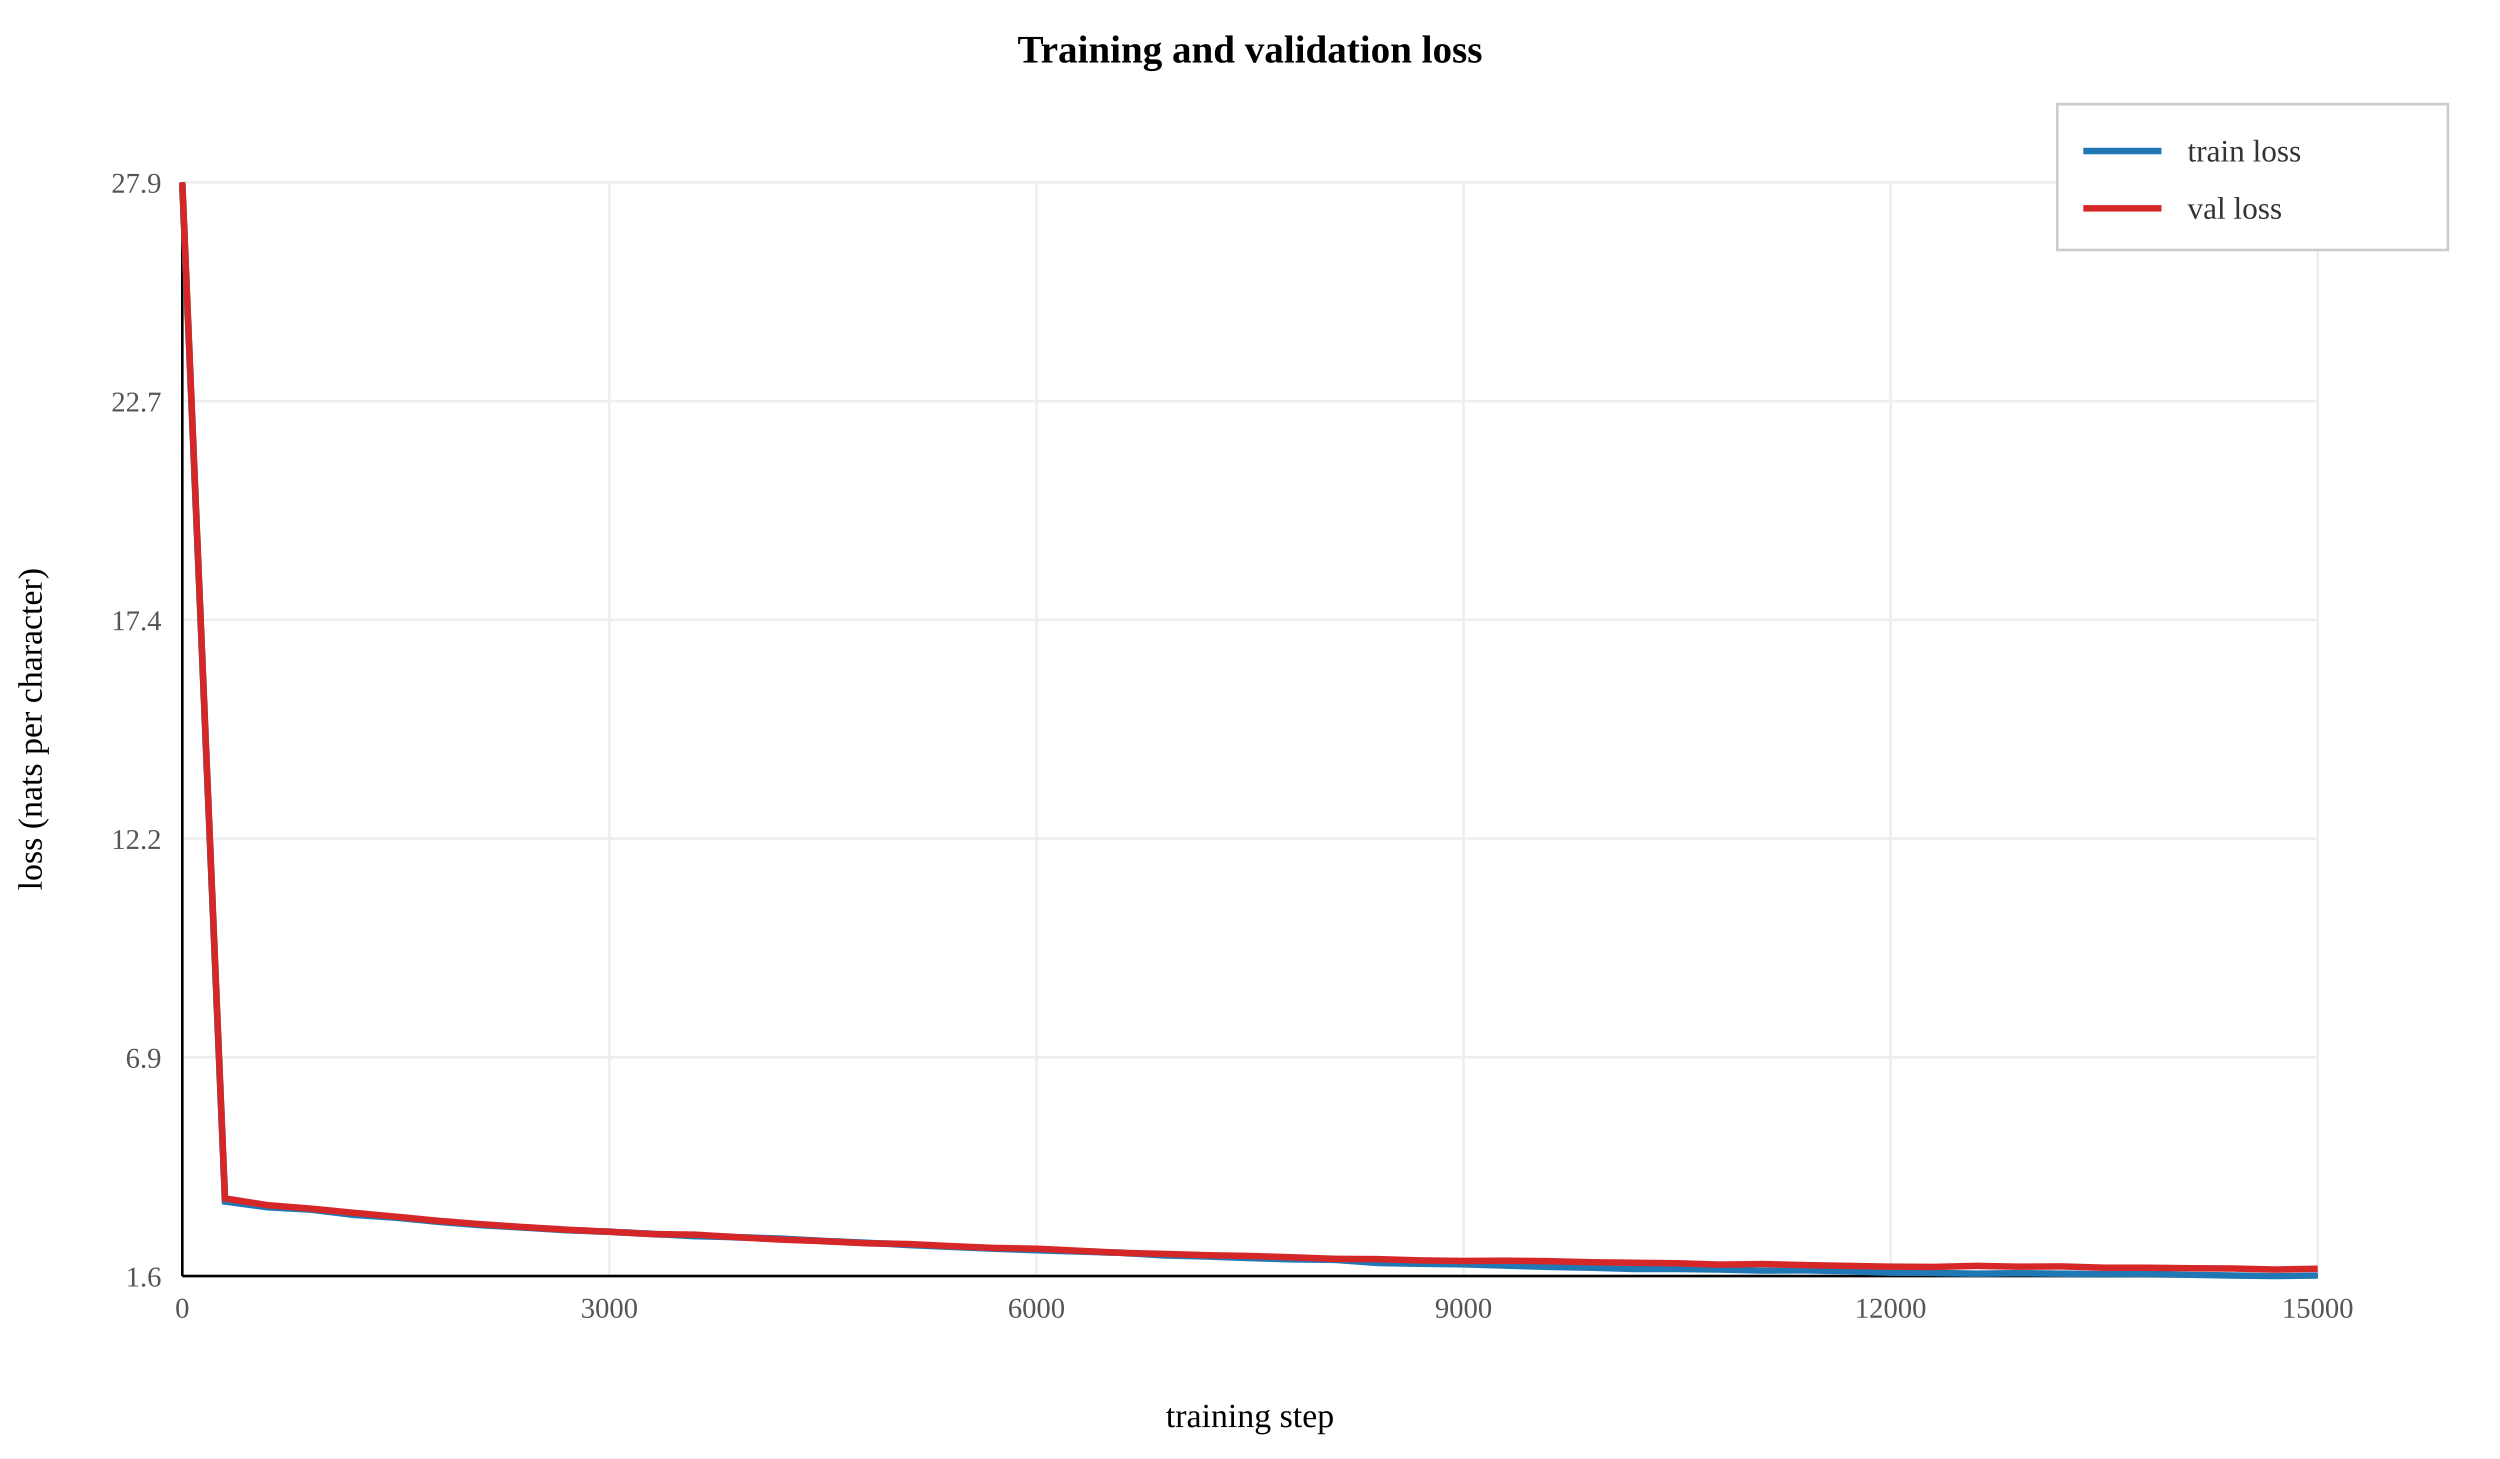
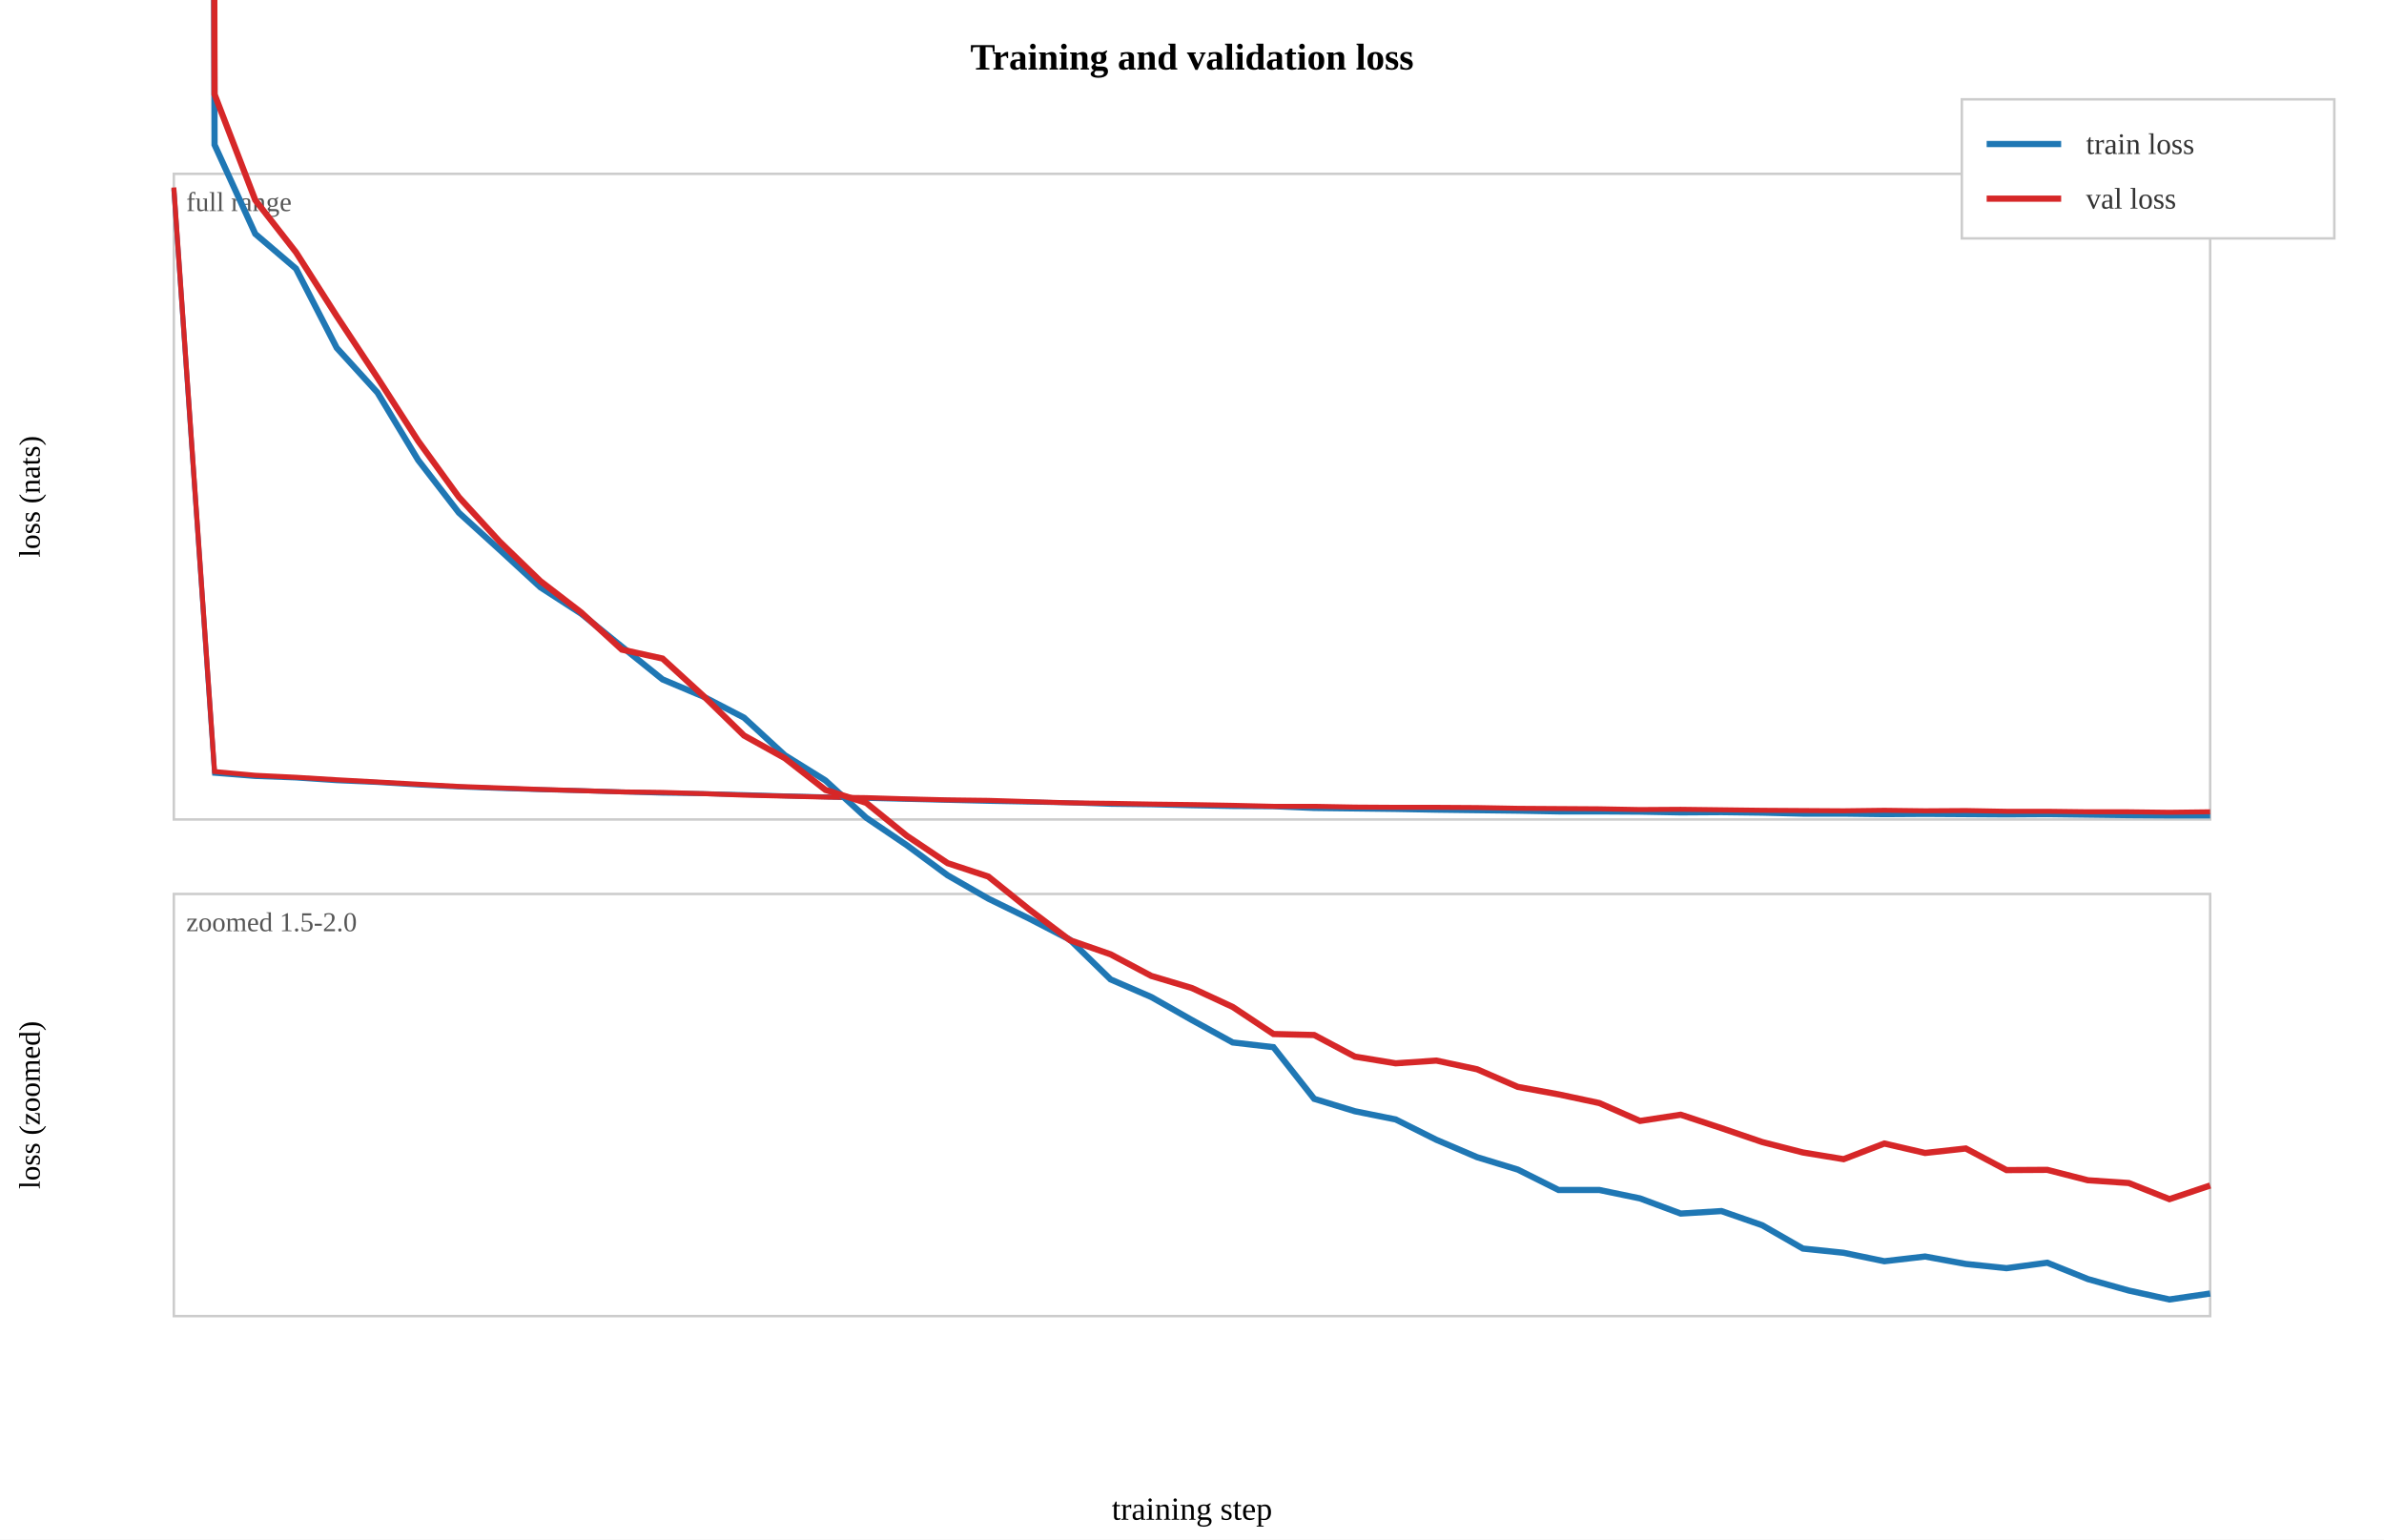
- <svg xmlns="http://www.w3.org/2000/svg" width="960" height="560" viewBox="0 0 960 560">
+ <svg xmlns="http://www.w3.org/2000/svg" width="960" height="620" viewBox="0 0 960 620">
  <rect width="100%" height="100%" fill="white" />
-   <line x1="70" y1="490.0" x2="890" y2="490.0" stroke="#eee" />
-   <text x="62" y="494.0" text-anchor="end" font-size="11" fill="#555">1.6</text>
-   <line x1="70" y1="406.0" x2="890" y2="406.0" stroke="#eee" />
-   <text x="62" y="410.0" text-anchor="end" font-size="11" fill="#555">6.9</text>
-   <line x1="70" y1="322.0" x2="890" y2="322.0" stroke="#eee" />
-   <text x="62" y="326.0" text-anchor="end" font-size="11" fill="#555">12.2</text>
-   <line x1="70" y1="238.0" x2="890" y2="238.0" stroke="#eee" />
-   <text x="62" y="242.0" text-anchor="end" font-size="11" fill="#555">17.4</text>
-   <line x1="70" y1="154.0" x2="890" y2="154.0" stroke="#eee" />
-   <text x="62" y="158.0" text-anchor="end" font-size="11" fill="#555">22.7</text>
-   <line x1="70" y1="70.0" x2="890" y2="70.0" stroke="#eee" />
-   <text x="62" y="74.0" text-anchor="end" font-size="11" fill="#555">27.9</text>
-   <line x1="70.0" y1="70" x2="70.0" y2="490" stroke="#eee" />
-   <text x="70.0" y="506" text-anchor="middle" font-size="11" fill="#555">0</text>
-   <line x1="234.0" y1="70" x2="234.0" y2="490" stroke="#eee" />
-   <text x="234.0" y="506" text-anchor="middle" font-size="11" fill="#555">3000</text>
-   <line x1="398.0" y1="70" x2="398.0" y2="490" stroke="#eee" />
-   <text x="398.0" y="506" text-anchor="middle" font-size="11" fill="#555">6000</text>
-   <line x1="562.0" y1="70" x2="562.0" y2="490" stroke="#eee" />
-   <text x="562.0" y="506" text-anchor="middle" font-size="11" fill="#555">9000</text>
-   <line x1="726.0" y1="70" x2="726.0" y2="490" stroke="#eee" />
-   <text x="726.0" y="506" text-anchor="middle" font-size="11" fill="#555">12000</text>
-   <line x1="890.0" y1="70" x2="890.0" y2="490" stroke="#eee" />
-   <text x="890.0" y="506" text-anchor="middle" font-size="11" fill="#555">15000</text>
-   <line x1="70" y1="490" x2="890" y2="490" stroke="black" />
-   <line x1="70" y1="70" x2="70" y2="490" stroke="black" />
-   <text x="480.0" y="548" text-anchor="middle" font-size="13">training step</text>
-   <text x="16" y="280.0" text-anchor="middle" font-size="13" transform="rotate(-90 16 280.0)">loss (nats per character)</text>
-   <text x="480.0" y="24" text-anchor="middle" font-size="15" font-weight="bold">Training and validation loss</text>
-   <path d="M 70.0,71.0 L 86.4,461.4 L 102.8,463.6 L 119.2,464.5 L 135.6,466.5 L 152.0,467.6 L 168.4,469.2 L 184.8,470.5 L 201.2,471.4 L 217.6,472.4 L 234.0,473.0 L 250.4,473.8 L 266.8,474.7 L 283.2,475.1 L 299.6,475.6 L 316.0,476.5 L 332.4,477.2 L 348.8,478.1 L 365.2,478.8 L 381.6,479.5 L 398.0,480.1 L 414.4,480.6 L 430.8,481.1 L 447.2,482.1 L 463.6,482.5 L 480.0,483.1 L 496.4,483.6 L 512.8,483.8 L 529.2,485.0 L 545.6,485.3 L 562.0,485.5 L 578.4,486.0 L 594.8,486.5 L 611.2,486.8 L 627.6,487.3 L 644.0,487.3 L 660.4,487.5 L 676.8,487.9 L 693.2,487.8 L 709.6,488.2 L 726.0,488.7 L 742.4,488.8 L 758.8,489.1 L 775.2,488.9 L 791.6,489.1 L 808.0,489.2 L 824.4,489.1 L 840.8,489.5 L 857.2,489.8 L 873.6,490.0 L 890.0,489.8" fill="none" stroke="#1f77b4" stroke-width="2.5" />
-   <path d="M 70.0,70.0 L 86.4,460.2 L 102.8,462.8 L 119.2,464.1 L 135.6,465.7 L 152.0,467.2 L 168.4,468.8 L 184.8,470.1 L 201.2,471.2 L 217.6,472.2 L 234.0,473.0 L 250.4,473.9 L 266.8,474.1 L 283.2,475.1 L 299.6,476.0 L 316.0,476.6 L 332.4,477.4 L 348.8,477.7 L 365.2,478.5 L 381.6,479.2 L 398.0,479.5 L 414.4,480.3 L 430.8,481.1 L 447.2,481.5 L 463.6,482.0 L 480.0,482.3 L 496.4,482.8 L 512.8,483.4 L 529.2,483.5 L 545.6,484.0 L 562.0,484.2 L 578.4,484.1 L 594.8,484.3 L 611.2,484.7 L 627.6,484.9 L 644.0,485.1 L 660.4,485.6 L 676.8,485.4 L 693.2,485.8 L 709.6,486.1 L 726.0,486.4 L 742.4,486.5 L 758.8,486.1 L 775.2,486.4 L 791.6,486.3 L 808.0,486.8 L 824.4,486.8 L 840.8,487.0 L 857.2,487.1 L 873.6,487.5 L 890.0,487.2" fill="none" stroke="#d62728" stroke-width="2.5" />
+   <text x="480.0" y="28" text-anchor="middle" font-size="15" font-weight="bold">Training and validation loss</text>
+   <rect x="70" y="70" width="820" height="260" fill="none" stroke="#ccc" />
+   <text x="16" y="200" text-anchor="middle" font-size="12" transform="rotate(-90 16 200)">loss (nats)</text>
+   <path d="M 70.0,76.1 L 86.4,311.4 L 102.8,312.7 L 119.2,313.3 L 135.6,314.4 L 152.0,315.1 L 168.4,316.1 L 184.8,316.9 L 201.2,317.5 L 217.6,318.0 L 234.0,318.4 L 250.4,318.9 L 266.8,319.4 L 283.2,319.6 L 299.6,320.0 L 316.0,320.5 L 332.4,320.9 L 348.8,321.5 L 365.2,321.9 L 381.6,322.3 L 398.0,322.7 L 414.4,323.0 L 430.8,323.3 L 447.2,323.9 L 463.6,324.1 L 480.0,324.5 L 496.4,324.8 L 512.8,324.9 L 529.2,325.6 L 545.6,325.8 L 562.0,326.0 L 578.4,326.3 L 594.8,326.5 L 611.2,326.7 L 627.6,327.0 L 644.0,327.0 L 660.4,327.1 L 676.8,327.4 L 693.2,327.3 L 709.6,327.5 L 726.0,327.9 L 742.4,327.9 L 758.8,328.1 L 775.2,328.0 L 791.6,328.1 L 808.0,328.2 L 824.4,328.1 L 840.8,328.3 L 857.2,328.5 L 873.6,328.6 L 890.0,328.6" fill="none" stroke="#1f77b4" stroke-width="2" />
+   <path d="M 70.0,75.5 L 86.4,310.7 L 102.8,312.2 L 119.2,313.0 L 135.6,314.0 L 152.0,314.9 L 168.4,315.8 L 184.8,316.7 L 201.2,317.3 L 217.6,317.9 L 234.0,318.4 L 250.4,318.9 L 266.8,319.1 L 283.2,319.6 L 299.6,320.2 L 316.0,320.6 L 332.4,321.0 L 348.8,321.2 L 365.2,321.7 L 381.6,322.1 L 398.0,322.3 L 414.4,322.8 L 430.8,323.3 L 447.2,323.5 L 463.6,323.8 L 480.0,324.0 L 496.4,324.3 L 512.8,324.7 L 529.2,324.7 L 545.6,325.0 L 562.0,325.1 L 578.4,325.1 L 594.8,325.2 L 611.2,325.5 L 627.6,325.6 L 644.0,325.7 L 660.4,326.0 L 676.8,325.9 L 693.2,326.1 L 709.6,326.3 L 726.0,326.4 L 742.4,326.5 L 758.8,326.3 L 775.2,326.5 L 791.6,326.4 L 808.0,326.7 L 824.4,326.7 L 840.8,326.9 L 857.2,326.9 L 873.6,327.1 L 890.0,326.9" fill="none" stroke="#d62728" stroke-width="2" />
+   <text x="75" y="85" font-size="11" fill="#555">full range</text>
+   <rect x="70" y="360" width="820" height="170" fill="none" stroke="#ccc" />
+   <text x="16" y="445" text-anchor="middle" font-size="12" transform="rotate(-90 16 445)">loss (zoomed)</text>
+   <path d="M 70.0,-6295.1 L 86.4,58.3 L 102.8,94.2 L 119.2,108.2 L 135.6,140.1 L 152.0,158.1 L 168.4,185.3 L 184.8,206.5 L 201.2,221.4 L 217.6,236.5 L 234.0,247.1 L 250.4,260.4 L 266.8,273.6 L 283.2,280.5 L 299.6,289.0 L 316.0,304.1 L 332.4,314.3 L 348.8,329.3 L 365.2,340.4 L 381.6,352.5 L 398.0,361.9 L 414.4,369.9 L 430.8,378.4 L 447.2,394.4 L 463.6,401.5 L 480.0,410.8 L 496.4,419.8 L 512.8,421.7 L 529.2,442.5 L 545.6,447.5 L 562.0,450.8 L 578.4,459.0 L 594.8,466.0 L 611.2,471.0 L 627.6,479.2 L 644.0,479.2 L 660.4,482.6 L 676.8,488.7 L 693.2,487.7 L 709.6,493.4 L 726.0,502.8 L 742.4,504.5 L 758.8,507.9 L 775.2,506.0 L 791.6,509.0 L 808.0,510.7 L 824.4,508.5 L 840.8,515.1 L 857.2,519.7 L 873.6,523.3 L 890.0,520.9" fill="none" stroke="#1f77b4" stroke-width="2.5" />
+   <path d="M 70.0,-6311.4 L 86.4,38.0 L 102.8,80.6 L 119.2,101.6 L 135.6,127.3 L 152.0,152.1 L 168.4,177.6 L 184.8,200.2 L 201.2,218.1 L 217.6,234.0 L 234.0,246.6 L 250.4,261.6 L 266.8,265.2 L 283.2,280.2 L 299.6,296.2 L 316.0,305.3 L 332.4,318.1 L 348.8,323.3 L 365.2,336.6 L 381.6,347.6 L 398.0,353.0 L 414.4,366.2 L 430.8,378.6 L 447.2,384.3 L 463.6,393.0 L 480.0,397.9 L 496.4,405.5 L 512.8,416.4 L 529.2,416.8 L 545.6,425.5 L 562.0,428.2 L 578.4,427.1 L 594.8,430.6 L 611.2,437.7 L 627.6,440.7 L 644.0,444.2 L 660.4,451.4 L 676.8,448.9 L 693.2,454.3 L 709.6,459.9 L 726.0,464.1 L 742.4,466.8 L 758.8,460.5 L 775.2,464.3 L 791.6,462.5 L 808.0,471.2 L 824.4,471.1 L 840.8,475.3 L 857.2,476.4 L 873.6,482.9 L 890.0,477.4" fill="none" stroke="#d62728" stroke-width="2.5" />
+   <text x="75" y="375" font-size="11" fill="#555">zoomed 1.5-2.0</text>
+   <text x="480.0" y="612" text-anchor="middle" font-size="13">training step</text>
  <rect x="790" y="40" width="150" height="56" fill="white" stroke="#ccc" />
  <line x1="800" y1="58" x2="830" y2="58" stroke="#1f77b4" stroke-width="2.5" />
  <text x="840" y="62" font-size="12" fill="#333">train loss</text>
  <line x1="800" y1="80" x2="830" y2="80" stroke="#d62728" stroke-width="2.5" />
  <text x="840" y="84" font-size="12" fill="#333">val loss</text>
</svg>
